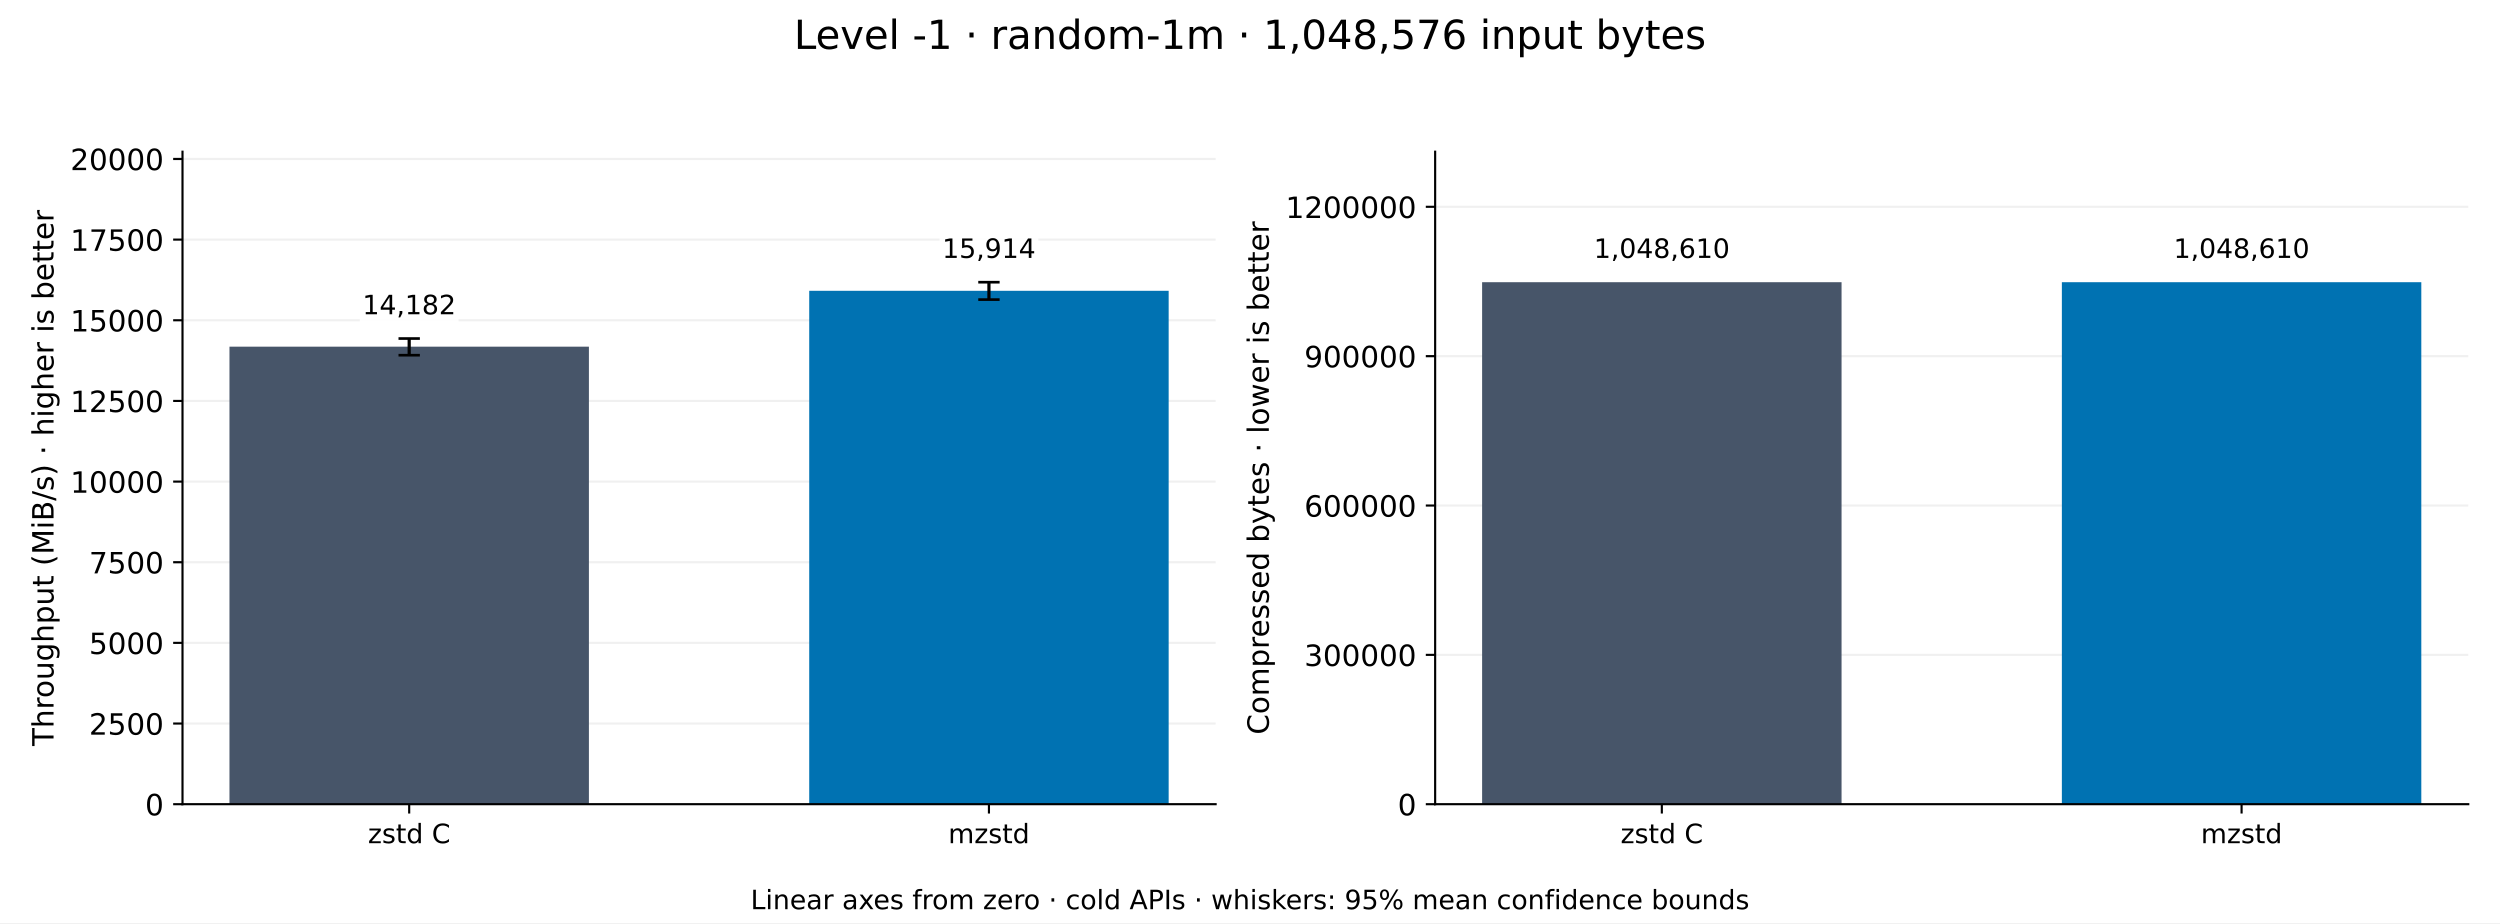
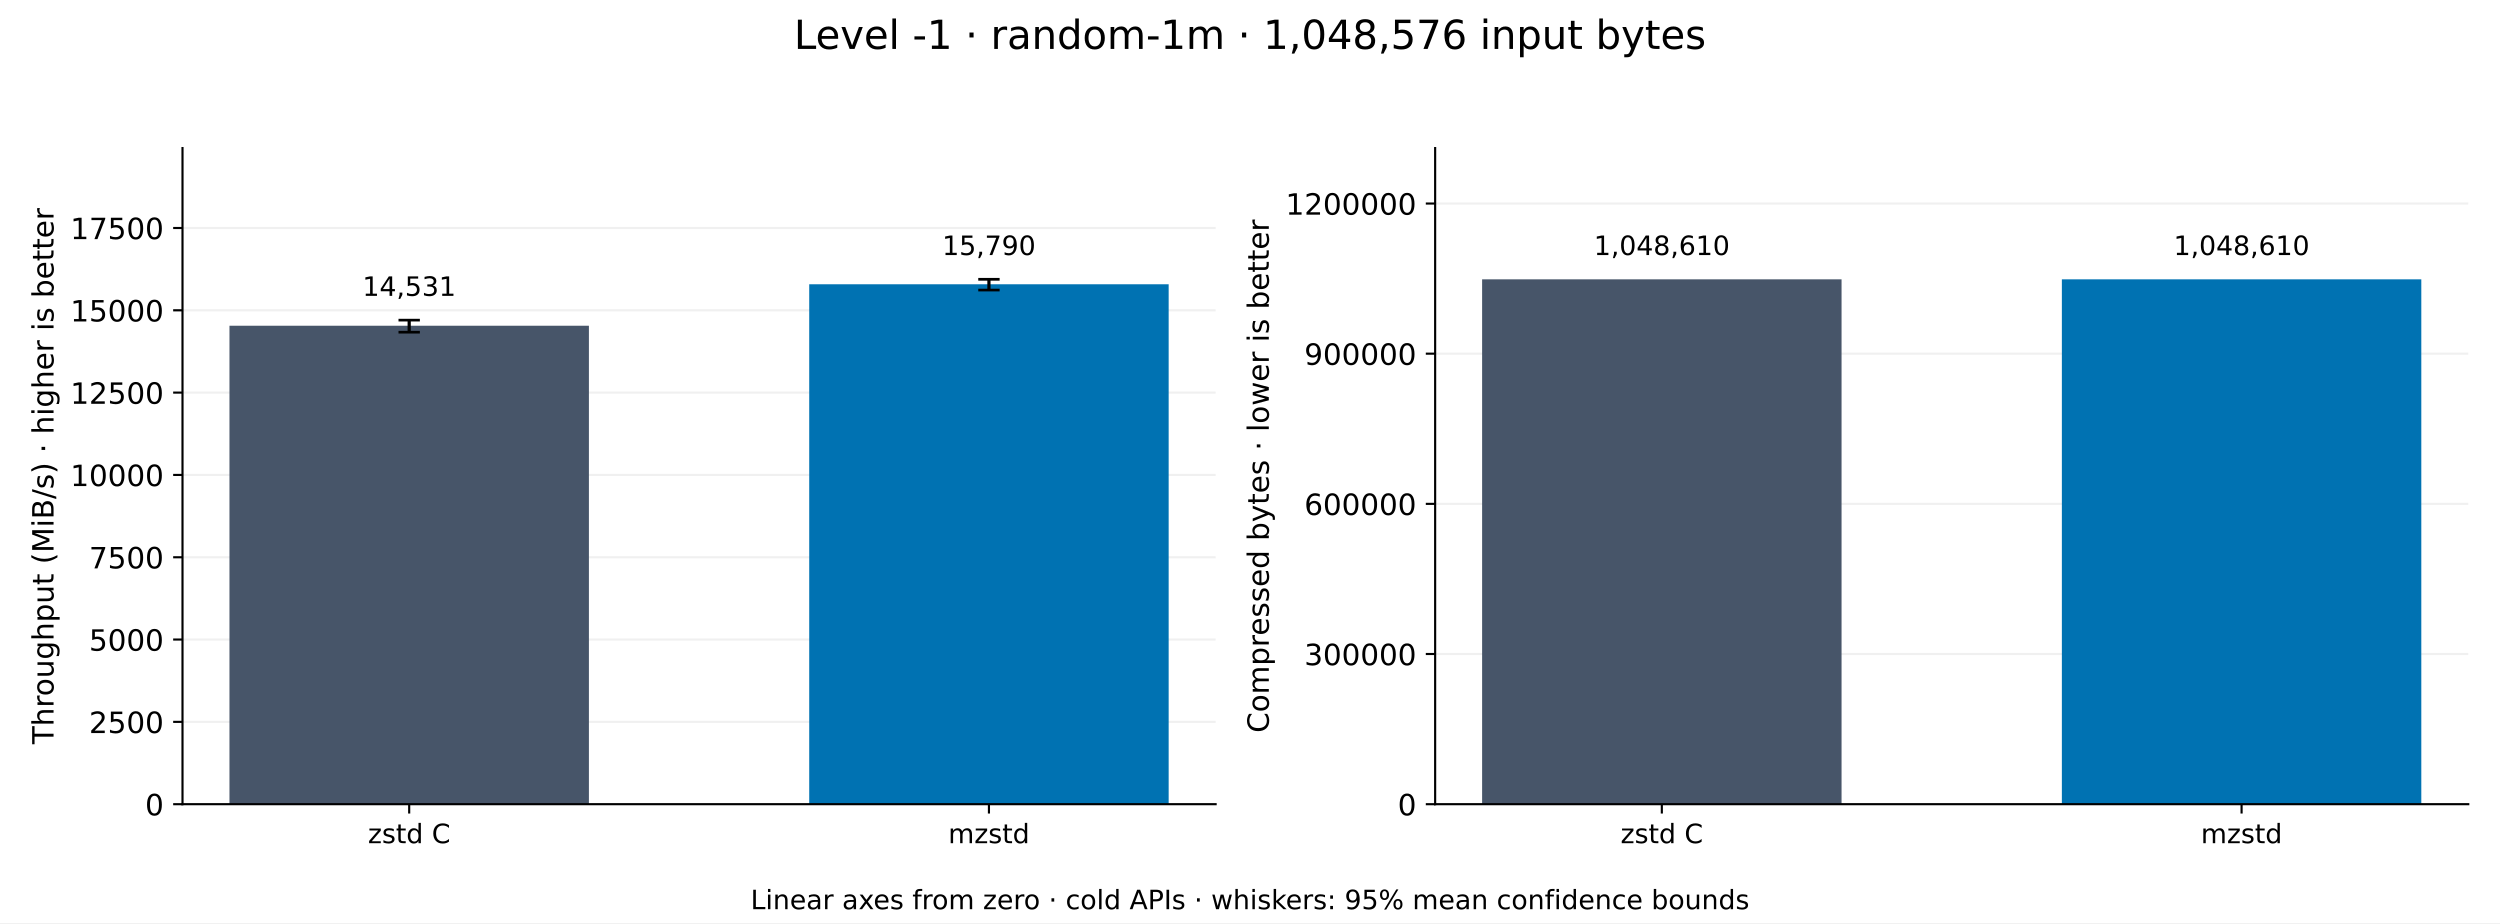
<svg xmlns="http://www.w3.org/2000/svg" xmlns:xlink="http://www.w3.org/1999/xlink" width="936pt" height="345.6pt" viewBox="0 0 936 345.6" version="1.1">
  <defs>
    <style type="text/css">*{stroke-linejoin: round; stroke-linecap: butt}</style>
  </defs>
  <g id="figure_1">
    <g id="patch_1">
      <path d="M 0 345.6 L 936 345.6 L 936 0 L 0 0 z " style="fill: #ffffff" />
    </g>
    <g id="axes_1">
      <g id="patch_2">
-         <path d="M 68.33 301.088 L 455.13 301.088 L 455.13 56.794 L 68.33 56.794 z " style="fill: #ffffff" />
+         <path d="M 68.33 301.088 L 455.13 301.088 L 455.13 55.44 L 68.33 55.44 z " style="fill: #ffffff" />
      </g>
      <g id="matplotlib.axis_1">
        <g id="xtick_1">
          <g id="line2d_1">
            <defs>
              <path id="mcbfd24ea1b" d="M 0 0 L 0 3.5 " style="stroke: #000000; stroke-width: 0.8" />
            </defs>
            <g>
              <use xlink:href="#mcbfd24ea1b" x="153.2" y="301.088" style="stroke: #000000; stroke-width: 0.8" />
            </g>
          </g>
          <g id="text_1">
            <text style="font-size: 10px; font-family: 'DejaVu Sans', 'Bitstream Vera Sans', 'Computer Modern Sans Serif', 'Lucida Grande', 'Verdana', 'Geneva', 'Lucid', 'Arial', 'Helvetica', 'Avant Garde', sans-serif; text-anchor: middle" x="153.2" y="315.686" transform="rotate(-0 153.2003 315.6864)">zstd C</text>
          </g>
        </g>
        <g id="xtick_2">
          <g id="line2d_2">
            <g>
              <use xlink:href="#mcbfd24ea1b" x="370.26" y="301.088" style="stroke: #000000; stroke-width: 0.8" />
            </g>
          </g>
          <g id="text_2">
            <text style="font-size: 10px; font-family: 'DejaVu Sans', 'Bitstream Vera Sans', 'Computer Modern Sans Serif', 'Lucida Grande', 'Verdana', 'Geneva', 'Lucid', 'Arial', 'Helvetica', 'Avant Garde', sans-serif; text-anchor: middle" x="370.26" y="315.686" transform="rotate(-0 370.2597 315.6864)">mzstd</text>
          </g>
        </g>
      </g>
      <g id="matplotlib.axis_2">
        <g id="ytick_1">
          <g id="line2d_3">
-             <path d="M 68.33 301.088 L 455.13 301.088 " clip-path="url(#p98f757bd82)" style="fill: none; stroke: #b0b0b0; stroke-opacity: 0.18; stroke-width: 0.8; stroke-linecap: square" />
+             <path d="M 68.33 301.088 L 455.13 301.088 " clip-path="url(#p31818db50f)" style="fill: none; stroke: #b0b0b0; stroke-opacity: 0.18; stroke-width: 0.8; stroke-linecap: square" />
          </g>
          <g id="line2d_4">
            <defs>
              <path id="m862e928616" d="M 0 0 L -3.5 0 " style="stroke: #000000; stroke-width: 0.8" />
            </defs>
            <g>
              <use xlink:href="#m862e928616" x="68.33" y="301.088" style="stroke: #000000; stroke-width: 0.8" />
            </g>
          </g>
          <g id="text_3">
            <text style="font-size: 11px; font-family: 'DejaVu Sans', 'Bitstream Vera Sans', 'Computer Modern Sans Serif', 'Lucida Grande', 'Verdana', 'Geneva', 'Lucid', 'Arial', 'Helvetica', 'Avant Garde', sans-serif; text-anchor: end" x="61.33" y="305.267" transform="rotate(-0 61.33 305.2671)">0</text>
          </g>
        </g>
        <g id="ytick_2">
          <g id="line2d_5">
-             <path d="M 68.33 270.892 L 455.13 270.892 " clip-path="url(#p98f757bd82)" style="fill: none; stroke: #b0b0b0; stroke-opacity: 0.18; stroke-width: 0.8; stroke-linecap: square" />
+             <path d="M 68.33 270.269 L 455.13 270.269 " clip-path="url(#p31818db50f)" style="fill: none; stroke: #b0b0b0; stroke-opacity: 0.18; stroke-width: 0.8; stroke-linecap: square" />
          </g>
          <g id="line2d_6">
            <g>
-               <use xlink:href="#m862e928616" x="68.33" y="270.892" style="stroke: #000000; stroke-width: 0.8" />
+               <use xlink:href="#m862e928616" x="68.33" y="270.269" style="stroke: #000000; stroke-width: 0.8" />
            </g>
          </g>
          <g id="text_4">
-             <text style="font-size: 11px; font-family: 'DejaVu Sans', 'Bitstream Vera Sans', 'Computer Modern Sans Serif', 'Lucida Grande', 'Verdana', 'Geneva', 'Lucid', 'Arial', 'Helvetica', 'Avant Garde', sans-serif; text-anchor: end" x="61.33" y="275.071" transform="rotate(-0 61.33 275.0707)">2500</text>
+             <text style="font-size: 11px; font-family: 'DejaVu Sans', 'Bitstream Vera Sans', 'Computer Modern Sans Serif', 'Lucida Grande', 'Verdana', 'Geneva', 'Lucid', 'Arial', 'Helvetica', 'Avant Garde', sans-serif; text-anchor: end" x="61.33" y="274.449" transform="rotate(-0 61.33 274.4486)">2500</text>
          </g>
        </g>
        <g id="ytick_3">
          <g id="line2d_7">
-             <path d="M 68.33 240.695 L 455.13 240.695 " clip-path="url(#p98f757bd82)" style="fill: none; stroke: #b0b0b0; stroke-opacity: 0.18; stroke-width: 0.8; stroke-linecap: square" />
+             <path d="M 68.33 239.451 L 455.13 239.451 " clip-path="url(#p31818db50f)" style="fill: none; stroke: #b0b0b0; stroke-opacity: 0.18; stroke-width: 0.8; stroke-linecap: square" />
          </g>
          <g id="line2d_8">
            <g>
-               <use xlink:href="#m862e928616" x="68.33" y="240.695" style="stroke: #000000; stroke-width: 0.8" />
+               <use xlink:href="#m862e928616" x="68.33" y="239.451" style="stroke: #000000; stroke-width: 0.8" />
            </g>
          </g>
          <g id="text_5">
-             <text style="font-size: 11px; font-family: 'DejaVu Sans', 'Bitstream Vera Sans', 'Computer Modern Sans Serif', 'Lucida Grande', 'Verdana', 'Geneva', 'Lucid', 'Arial', 'Helvetica', 'Avant Garde', sans-serif; text-anchor: end" x="61.33" y="244.874" transform="rotate(-0 61.33 244.8743)">5000</text>
+             <text style="font-size: 11px; font-family: 'DejaVu Sans', 'Bitstream Vera Sans', 'Computer Modern Sans Serif', 'Lucida Grande', 'Verdana', 'Geneva', 'Lucid', 'Arial', 'Helvetica', 'Avant Garde', sans-serif; text-anchor: end" x="61.33" y="243.63" transform="rotate(-0 61.33 243.6301)">5000</text>
          </g>
        </g>
        <g id="ytick_4">
          <g id="line2d_9">
-             <path d="M 68.33 210.499 L 455.13 210.499 " clip-path="url(#p98f757bd82)" style="fill: none; stroke: #b0b0b0; stroke-opacity: 0.18; stroke-width: 0.8; stroke-linecap: square" />
+             <path d="M 68.33 208.632 L 455.13 208.632 " clip-path="url(#p31818db50f)" style="fill: none; stroke: #b0b0b0; stroke-opacity: 0.18; stroke-width: 0.8; stroke-linecap: square" />
          </g>
          <g id="line2d_10">
            <g>
-               <use xlink:href="#m862e928616" x="68.33" y="210.499" style="stroke: #000000; stroke-width: 0.8" />
+               <use xlink:href="#m862e928616" x="68.33" y="208.632" style="stroke: #000000; stroke-width: 0.8" />
            </g>
          </g>
          <g id="text_6">
-             <text style="font-size: 11px; font-family: 'DejaVu Sans', 'Bitstream Vera Sans', 'Computer Modern Sans Serif', 'Lucida Grande', 'Verdana', 'Geneva', 'Lucid', 'Arial', 'Helvetica', 'Avant Garde', sans-serif; text-anchor: end" x="61.33" y="214.678" transform="rotate(-0 61.33 214.6779)">7500</text>
+             <text style="font-size: 11px; font-family: 'DejaVu Sans', 'Bitstream Vera Sans', 'Computer Modern Sans Serif', 'Lucida Grande', 'Verdana', 'Geneva', 'Lucid', 'Arial', 'Helvetica', 'Avant Garde', sans-serif; text-anchor: end" x="61.33" y="212.812" transform="rotate(-0 61.33 212.8115)">7500</text>
          </g>
        </g>
        <g id="ytick_5">
          <g id="line2d_11">
-             <path d="M 68.33 180.302 L 455.13 180.302 " clip-path="url(#p98f757bd82)" style="fill: none; stroke: #b0b0b0; stroke-opacity: 0.18; stroke-width: 0.8; stroke-linecap: square" />
+             <path d="M 68.33 177.814 L 455.13 177.814 " clip-path="url(#p31818db50f)" style="fill: none; stroke: #b0b0b0; stroke-opacity: 0.18; stroke-width: 0.8; stroke-linecap: square" />
          </g>
          <g id="line2d_12">
            <g>
-               <use xlink:href="#m862e928616" x="68.33" y="180.302" style="stroke: #000000; stroke-width: 0.8" />
+               <use xlink:href="#m862e928616" x="68.33" y="177.814" style="stroke: #000000; stroke-width: 0.8" />
            </g>
          </g>
          <g id="text_7">
-             <text style="font-size: 11px; font-family: 'DejaVu Sans', 'Bitstream Vera Sans', 'Computer Modern Sans Serif', 'Lucida Grande', 'Verdana', 'Geneva', 'Lucid', 'Arial', 'Helvetica', 'Avant Garde', sans-serif; text-anchor: end" x="61.33" y="184.482" transform="rotate(-0 61.33 184.4815)">10000</text>
+             <text style="font-size: 11px; font-family: 'DejaVu Sans', 'Bitstream Vera Sans', 'Computer Modern Sans Serif', 'Lucida Grande', 'Verdana', 'Geneva', 'Lucid', 'Arial', 'Helvetica', 'Avant Garde', sans-serif; text-anchor: end" x="61.33" y="181.993" transform="rotate(-0 61.33 181.993)">10000</text>
          </g>
        </g>
        <g id="ytick_6">
          <g id="line2d_13">
-             <path d="M 68.33 150.106 L 455.13 150.106 " clip-path="url(#p98f757bd82)" style="fill: none; stroke: #b0b0b0; stroke-opacity: 0.18; stroke-width: 0.8; stroke-linecap: square" />
+             <path d="M 68.33 146.995 L 455.13 146.995 " clip-path="url(#p31818db50f)" style="fill: none; stroke: #b0b0b0; stroke-opacity: 0.18; stroke-width: 0.8; stroke-linecap: square" />
          </g>
          <g id="line2d_14">
            <g>
-               <use xlink:href="#m862e928616" x="68.33" y="150.106" style="stroke: #000000; stroke-width: 0.8" />
+               <use xlink:href="#m862e928616" x="68.33" y="146.995" style="stroke: #000000; stroke-width: 0.8" />
            </g>
          </g>
          <g id="text_8">
-             <text style="font-size: 11px; font-family: 'DejaVu Sans', 'Bitstream Vera Sans', 'Computer Modern Sans Serif', 'Lucida Grande', 'Verdana', 'Geneva', 'Lucid', 'Arial', 'Helvetica', 'Avant Garde', sans-serif; text-anchor: end" x="61.33" y="154.285" transform="rotate(-0 61.33 154.2851)">12500</text>
+             <text style="font-size: 11px; font-family: 'DejaVu Sans', 'Bitstream Vera Sans', 'Computer Modern Sans Serif', 'Lucida Grande', 'Verdana', 'Geneva', 'Lucid', 'Arial', 'Helvetica', 'Avant Garde', sans-serif; text-anchor: end" x="61.33" y="151.174" transform="rotate(-0 61.33 151.1745)">12500</text>
          </g>
        </g>
        <g id="ytick_7">
          <g id="line2d_15">
-             <path d="M 68.33 119.91 L 455.13 119.91 " clip-path="url(#p98f757bd82)" style="fill: none; stroke: #b0b0b0; stroke-opacity: 0.18; stroke-width: 0.8; stroke-linecap: square" />
+             <path d="M 68.33 116.177 L 455.13 116.177 " clip-path="url(#p31818db50f)" style="fill: none; stroke: #b0b0b0; stroke-opacity: 0.18; stroke-width: 0.8; stroke-linecap: square" />
          </g>
          <g id="line2d_16">
            <g>
-               <use xlink:href="#m862e928616" x="68.33" y="119.91" style="stroke: #000000; stroke-width: 0.8" />
+               <use xlink:href="#m862e928616" x="68.33" y="116.177" style="stroke: #000000; stroke-width: 0.8" />
            </g>
          </g>
          <g id="text_9">
-             <text style="font-size: 11px; font-family: 'DejaVu Sans', 'Bitstream Vera Sans', 'Computer Modern Sans Serif', 'Lucida Grande', 'Verdana', 'Geneva', 'Lucid', 'Arial', 'Helvetica', 'Avant Garde', sans-serif; text-anchor: end" x="61.33" y="124.089" transform="rotate(-0 61.33 124.0888)">15000</text>
+             <text style="font-size: 11px; font-family: 'DejaVu Sans', 'Bitstream Vera Sans', 'Computer Modern Sans Serif', 'Lucida Grande', 'Verdana', 'Geneva', 'Lucid', 'Arial', 'Helvetica', 'Avant Garde', sans-serif; text-anchor: end" x="61.33" y="120.356" transform="rotate(-0 61.33 120.356)">15000</text>
          </g>
        </g>
        <g id="ytick_8">
          <g id="line2d_17">
-             <path d="M 68.33 89.713 L 455.13 89.713 " clip-path="url(#p98f757bd82)" style="fill: none; stroke: #b0b0b0; stroke-opacity: 0.18; stroke-width: 0.8; stroke-linecap: square" />
+             <path d="M 68.33 85.358 L 455.13 85.358 " clip-path="url(#p31818db50f)" style="fill: none; stroke: #b0b0b0; stroke-opacity: 0.18; stroke-width: 0.8; stroke-linecap: square" />
          </g>
          <g id="line2d_18">
            <g>
-               <use xlink:href="#m862e928616" x="68.33" y="89.713" style="stroke: #000000; stroke-width: 0.8" />
+               <use xlink:href="#m862e928616" x="68.33" y="85.358" style="stroke: #000000; stroke-width: 0.8" />
            </g>
          </g>
          <g id="text_10">
-             <text style="font-size: 11px; font-family: 'DejaVu Sans', 'Bitstream Vera Sans', 'Computer Modern Sans Serif', 'Lucida Grande', 'Verdana', 'Geneva', 'Lucid', 'Arial', 'Helvetica', 'Avant Garde', sans-serif; text-anchor: end" x="61.33" y="93.892" transform="rotate(-0 61.33 93.89235)">17500</text>
-           </g>
-         </g>
-         <g id="ytick_9">
-           <g id="line2d_19">
-             <path d="M 68.33 59.517 L 455.13 59.517 " clip-path="url(#p98f757bd82)" style="fill: none; stroke: #b0b0b0; stroke-opacity: 0.18; stroke-width: 0.8; stroke-linecap: square" />
-           </g>
-           <g id="line2d_20">
-             <g>
-               <use xlink:href="#m862e928616" x="68.33" y="59.517" style="stroke: #000000; stroke-width: 0.8" />
-             </g>
-           </g>
-           <g id="text_11">
-             <text style="font-size: 11px; font-family: 'DejaVu Sans', 'Bitstream Vera Sans', 'Computer Modern Sans Serif', 'Lucida Grande', 'Verdana', 'Geneva', 'Lucid', 'Arial', 'Helvetica', 'Avant Garde', sans-serif; text-anchor: end" x="61.33" y="63.696" transform="rotate(-0 61.33 63.69595)">20000</text>
-           </g>
-         </g>
-         <g id="text_12">
-           <text style="font-size: 11px; font-family: 'DejaVu Sans', 'Bitstream Vera Sans', 'Computer Modern Sans Serif', 'Lucida Grande', 'Verdana', 'Geneva', 'Lucid', 'Arial', 'Helvetica', 'Avant Garde', sans-serif; text-anchor: middle" x="20.049" y="178.941" transform="rotate(-90 20.04859 178.9409)">Throughput (MiB/s) · higher is better</text>
+             <text style="font-size: 11px; font-family: 'DejaVu Sans', 'Bitstream Vera Sans', 'Computer Modern Sans Serif', 'Lucida Grande', 'Verdana', 'Geneva', 'Lucid', 'Arial', 'Helvetica', 'Avant Garde', sans-serif; text-anchor: end" x="61.33" y="89.537" transform="rotate(-0 61.33 89.53742)">17500</text>
+           </g>
+         </g>
+         <g id="text_11">
+           <text style="font-size: 11px; font-family: 'DejaVu Sans', 'Bitstream Vera Sans', 'Computer Modern Sans Serif', 'Lucida Grande', 'Verdana', 'Geneva', 'Lucid', 'Arial', 'Helvetica', 'Avant Garde', sans-serif; text-anchor: middle" x="20.049" y="178.264" transform="rotate(-90 20.04859 178.264)">Throughput (MiB/s) · higher is better</text>
        </g>
      </g>
      <g id="patch_3">
-         <path d="M 85.912 301.088 L 220.489 301.088 L 220.489 129.792 L 85.912 129.792 z " clip-path="url(#p98f757bd82)" style="fill: #475569" />
+         <path d="M 85.912 301.088 L 220.489 301.088 L 220.489 121.957 L 85.912 121.957 z " clip-path="url(#p31818db50f)" style="fill: #475569" />
      </g>
      <g id="patch_4">
-         <path d="M 302.971 301.088 L 437.548 301.088 L 437.548 108.873 L 302.971 108.873 z " clip-path="url(#p98f757bd82)" style="fill: #0072b2" />
+         <path d="M 302.971 301.088 L 437.548 301.088 L 437.548 106.435 L 302.971 106.435 z " clip-path="url(#p31818db50f)" style="fill: #0072b2" />
      </g>
      <g id="LineCollection_1">
-         <path d="M 153.2 132.994 L 153.2 126.751 " clip-path="url(#p98f757bd82)" style="fill: none; stroke: #000000; stroke-width: 1.2" />
-         <path d="M 370.26 112.168 L 370.26 105.653 " clip-path="url(#p98f757bd82)" style="fill: none; stroke: #000000; stroke-width: 1.2" />
-       </g>
-       <g id="line2d_21">
+         <path d="M 153.2 124.372 L 153.2 119.855 " clip-path="url(#p31818db50f)" style="fill: none; stroke: #000000; stroke-width: 1.2" />
+         <path d="M 370.26 108.6 L 370.26 104.57 " clip-path="url(#p31818db50f)" style="fill: none; stroke: #000000; stroke-width: 1.2" />
+       </g>
+       <g id="line2d_19">
        <defs>
          <path id="mf7f69e77f0" d="M 4 0 L -4 -0 " style="stroke: #000000" />
        </defs>
-         <g clip-path="url(#p98f757bd82)">
-           <use xlink:href="#mf7f69e77f0" x="153.2" y="132.994" style="fill: #1f77b4; stroke: #000000" />
-           <use xlink:href="#mf7f69e77f0" x="370.26" y="112.168" style="fill: #1f77b4; stroke: #000000" />
-         </g>
-       </g>
-       <g id="line2d_22">
-         <g clip-path="url(#p98f757bd82)">
-           <use xlink:href="#mf7f69e77f0" x="153.2" y="126.751" style="fill: #1f77b4; stroke: #000000" />
-           <use xlink:href="#mf7f69e77f0" x="370.26" y="105.653" style="fill: #1f77b4; stroke: #000000" />
+         <g clip-path="url(#p31818db50f)">
+           <use xlink:href="#mf7f69e77f0" x="153.2" y="124.372" style="fill: #1f77b4; stroke: #000000" />
+           <use xlink:href="#mf7f69e77f0" x="370.26" y="108.6" style="fill: #1f77b4; stroke: #000000" />
+         </g>
+       </g>
+       <g id="line2d_20">
+         <g clip-path="url(#p31818db50f)">
+           <use xlink:href="#mf7f69e77f0" x="153.2" y="119.855" style="fill: #1f77b4; stroke: #000000" />
+           <use xlink:href="#mf7f69e77f0" x="370.26" y="104.57" style="fill: #1f77b4; stroke: #000000" />
        </g>
      </g>
      <g id="patch_5">
-         <path d="M 68.33 301.088 L 68.33 56.794 " style="fill: none; stroke: #000000; stroke-width: 0.8; stroke-linejoin: miter; stroke-linecap: square" />
+         <path d="M 68.33 301.088 L 68.33 55.44 " style="fill: none; stroke: #000000; stroke-width: 0.8; stroke-linejoin: miter; stroke-linecap: square" />
      </g>
      <g id="patch_6">
        <path d="M 68.33 301.088 L 455.13 301.088 " style="fill: none; stroke: #000000; stroke-width: 0.8; stroke-linejoin: miter; stroke-linecap: square" />
      </g>
+       <g id="text_12">
+         <g id="patch_7">
+           <path d="M 134.705 113.855 L 171.696 113.855 L 171.696 102.177 L 134.705 102.177 z " style="fill: #ffffff; opacity: 0.9" />
+         </g>
+         <text style="font-size: 10px; font-family: 'DejaVu Sans', 'Bitstream Vera Sans', 'Computer Modern Sans Serif', 'Lucida Grande', 'Verdana', 'Geneva', 'Lucid', 'Arial', 'Helvetica', 'Avant Garde', sans-serif; text-anchor: middle" x="153.2" y="110.775" transform="rotate(-0 153.2003 110.7753)">14,531</text>
+       </g>
      <g id="text_13">
-         <g id="patch_7">
-           <path d="M 134.705 120.751 L 171.696 120.751 L 171.696 109.073 L 134.705 109.073 z " style="fill: #ffffff; opacity: 0.9" />
-         </g>
-         <text style="font-size: 10px; font-family: 'DejaVu Sans', 'Bitstream Vera Sans', 'Computer Modern Sans Serif', 'Lucida Grande', 'Verdana', 'Geneva', 'Lucid', 'Arial', 'Helvetica', 'Avant Garde', sans-serif; text-anchor: middle" x="153.2" y="117.671" transform="rotate(-0 153.2003 117.6712)">14,182</text>
-       </g>
-       <g id="text_14">
        <g id="patch_8">
-           <path d="M 351.764 99.653 L 388.755 99.653 L 388.755 87.975 L 351.764 87.975 z " style="fill: #ffffff; opacity: 0.9" />
-         </g>
-         <text style="font-size: 10px; font-family: 'DejaVu Sans', 'Bitstream Vera Sans', 'Computer Modern Sans Serif', 'Lucida Grande', 'Verdana', 'Geneva', 'Lucid', 'Arial', 'Helvetica', 'Avant Garde', sans-serif; text-anchor: middle" x="370.26" y="96.573" transform="rotate(-0 370.2597 96.57299)">15,914</text>
+           <path d="M 351.764 98.57 L 388.755 98.57 L 388.755 86.891 L 351.764 86.891 z " style="fill: #ffffff; opacity: 0.9" />
+         </g>
+         <text style="font-size: 10px; font-family: 'DejaVu Sans', 'Bitstream Vera Sans', 'Computer Modern Sans Serif', 'Lucida Grande', 'Verdana', 'Geneva', 'Lucid', 'Arial', 'Helvetica', 'Avant Garde', sans-serif; text-anchor: middle" x="370.26" y="95.49" transform="rotate(-0 370.2597 95.48991)">15,790</text>
      </g>
    </g>
    <g id="axes_2">
      <g id="patch_9">
-         <path d="M 537.32 301.088 L 924.12 301.088 L 924.12 56.794 L 537.32 56.794 z " style="fill: #ffffff" />
+         <path d="M 537.32 301.088 L 924.12 301.088 L 924.12 55.44 L 537.32 55.44 z " style="fill: #ffffff" />
      </g>
      <g id="matplotlib.axis_3">
        <g id="xtick_3">
+           <g id="line2d_21">
+             <g>
+               <use xlink:href="#mcbfd24ea1b" x="622.19" y="301.088" style="stroke: #000000; stroke-width: 0.8" />
+             </g>
+           </g>
+           <g id="text_14">
+             <text style="font-size: 10px; font-family: 'DejaVu Sans', 'Bitstream Vera Sans', 'Computer Modern Sans Serif', 'Lucida Grande', 'Verdana', 'Geneva', 'Lucid', 'Arial', 'Helvetica', 'Avant Garde', sans-serif; text-anchor: middle" x="622.19" y="315.686" transform="rotate(-0 622.1903 315.6864)">zstd C</text>
+           </g>
+         </g>
+         <g id="xtick_4">
+           <g id="line2d_22">
+             <g>
+               <use xlink:href="#mcbfd24ea1b" x="839.25" y="301.088" style="stroke: #000000; stroke-width: 0.8" />
+             </g>
+           </g>
+           <g id="text_15">
+             <text style="font-size: 10px; font-family: 'DejaVu Sans', 'Bitstream Vera Sans', 'Computer Modern Sans Serif', 'Lucida Grande', 'Verdana', 'Geneva', 'Lucid', 'Arial', 'Helvetica', 'Avant Garde', sans-serif; text-anchor: middle" x="839.25" y="315.686" transform="rotate(-0 839.2497 315.6864)">mzstd</text>
+           </g>
+         </g>
+       </g>
+       <g id="matplotlib.axis_4">
+         <g id="ytick_9">
          <g id="line2d_23">
-             <g>
-               <use xlink:href="#mcbfd24ea1b" x="622.19" y="301.088" style="stroke: #000000; stroke-width: 0.8" />
-             </g>
-           </g>
-           <g id="text_15">
-             <text style="font-size: 10px; font-family: 'DejaVu Sans', 'Bitstream Vera Sans', 'Computer Modern Sans Serif', 'Lucida Grande', 'Verdana', 'Geneva', 'Lucid', 'Arial', 'Helvetica', 'Avant Garde', sans-serif; text-anchor: middle" x="622.19" y="315.686" transform="rotate(-0 622.1903 315.6864)">zstd C</text>
-           </g>
-         </g>
-         <g id="xtick_4">
+             <path d="M 537.32 301.088 L 924.12 301.088 " clip-path="url(#p994b3a2b1e)" style="fill: none; stroke: #b0b0b0; stroke-opacity: 0.18; stroke-width: 0.8; stroke-linecap: square" />
+           </g>
          <g id="line2d_24">
            <g>
-               <use xlink:href="#mcbfd24ea1b" x="839.25" y="301.088" style="stroke: #000000; stroke-width: 0.8" />
+               <use xlink:href="#m862e928616" x="537.32" y="301.088" style="stroke: #000000; stroke-width: 0.8" />
            </g>
          </g>
          <g id="text_16">
-             <text style="font-size: 10px; font-family: 'DejaVu Sans', 'Bitstream Vera Sans', 'Computer Modern Sans Serif', 'Lucida Grande', 'Verdana', 'Geneva', 'Lucid', 'Arial', 'Helvetica', 'Avant Garde', sans-serif; text-anchor: middle" x="839.25" y="315.686" transform="rotate(-0 839.2497 315.6864)">mzstd</text>
-           </g>
-         </g>
-       </g>
-       <g id="matplotlib.axis_4">
+             <text style="font-size: 11px; font-family: 'DejaVu Sans', 'Bitstream Vera Sans', 'Computer Modern Sans Serif', 'Lucida Grande', 'Verdana', 'Geneva', 'Lucid', 'Arial', 'Helvetica', 'Avant Garde', sans-serif; text-anchor: end" x="530.32" y="305.267" transform="rotate(-0 530.32 305.2671)">0</text>
+           </g>
+         </g>
        <g id="ytick_10">
          <g id="line2d_25">
-             <path d="M 537.32 301.088 L 924.12 301.088 " clip-path="url(#p04e89884d5)" style="fill: none; stroke: #b0b0b0; stroke-opacity: 0.18; stroke-width: 0.8; stroke-linecap: square" />
+             <path d="M 537.32 244.865 L 924.12 244.865 " clip-path="url(#p994b3a2b1e)" style="fill: none; stroke: #b0b0b0; stroke-opacity: 0.18; stroke-width: 0.8; stroke-linecap: square" />
          </g>
          <g id="line2d_26">
            <g>
-               <use xlink:href="#m862e928616" x="537.32" y="301.088" style="stroke: #000000; stroke-width: 0.8" />
+               <use xlink:href="#m862e928616" x="537.32" y="244.865" style="stroke: #000000; stroke-width: 0.8" />
            </g>
          </g>
          <g id="text_17">
-             <text style="font-size: 11px; font-family: 'DejaVu Sans', 'Bitstream Vera Sans', 'Computer Modern Sans Serif', 'Lucida Grande', 'Verdana', 'Geneva', 'Lucid', 'Arial', 'Helvetica', 'Avant Garde', sans-serif; text-anchor: end" x="530.32" y="305.267" transform="rotate(-0 530.32 305.2671)">0</text>
+             <text style="font-size: 11px; font-family: 'DejaVu Sans', 'Bitstream Vera Sans', 'Computer Modern Sans Serif', 'Lucida Grande', 'Verdana', 'Geneva', 'Lucid', 'Arial', 'Helvetica', 'Avant Garde', sans-serif; text-anchor: end" x="530.32" y="249.045" transform="rotate(-0 530.32 249.0446)">300000</text>
          </g>
        </g>
        <g id="ytick_11">
          <g id="line2d_27">
-             <path d="M 537.32 245.175 L 924.12 245.175 " clip-path="url(#p04e89884d5)" style="fill: none; stroke: #b0b0b0; stroke-opacity: 0.18; stroke-width: 0.8; stroke-linecap: square" />
+             <path d="M 537.32 188.643 L 924.12 188.643 " clip-path="url(#p994b3a2b1e)" style="fill: none; stroke: #b0b0b0; stroke-opacity: 0.18; stroke-width: 0.8; stroke-linecap: square" />
          </g>
          <g id="line2d_28">
            <g>
-               <use xlink:href="#m862e928616" x="537.32" y="245.175" style="stroke: #000000; stroke-width: 0.8" />
+               <use xlink:href="#m862e928616" x="537.32" y="188.643" style="stroke: #000000; stroke-width: 0.8" />
            </g>
          </g>
          <g id="text_18">
-             <text style="font-size: 11px; font-family: 'DejaVu Sans', 'Bitstream Vera Sans', 'Computer Modern Sans Serif', 'Lucida Grande', 'Verdana', 'Geneva', 'Lucid', 'Arial', 'Helvetica', 'Avant Garde', sans-serif; text-anchor: end" x="530.32" y="249.354" transform="rotate(-0 530.32 249.3545)">300000</text>
+             <text style="font-size: 11px; font-family: 'DejaVu Sans', 'Bitstream Vera Sans', 'Computer Modern Sans Serif', 'Lucida Grande', 'Verdana', 'Geneva', 'Lucid', 'Arial', 'Helvetica', 'Avant Garde', sans-serif; text-anchor: end" x="530.32" y="192.822" transform="rotate(-0 530.32 192.8221)">600000</text>
          </g>
        </g>
        <g id="ytick_12">
          <g id="line2d_29">
-             <path d="M 537.32 189.263 L 924.12 189.263 " clip-path="url(#p04e89884d5)" style="fill: none; stroke: #b0b0b0; stroke-opacity: 0.18; stroke-width: 0.8; stroke-linecap: square" />
+             <path d="M 537.32 132.42 L 924.12 132.42 " clip-path="url(#p994b3a2b1e)" style="fill: none; stroke: #b0b0b0; stroke-opacity: 0.18; stroke-width: 0.8; stroke-linecap: square" />
          </g>
          <g id="line2d_30">
            <g>
-               <use xlink:href="#m862e928616" x="537.32" y="189.263" style="stroke: #000000; stroke-width: 0.8" />
+               <use xlink:href="#m862e928616" x="537.32" y="132.42" style="stroke: #000000; stroke-width: 0.8" />
            </g>
          </g>
          <g id="text_19">
-             <text style="font-size: 11px; font-family: 'DejaVu Sans', 'Bitstream Vera Sans', 'Computer Modern Sans Serif', 'Lucida Grande', 'Verdana', 'Geneva', 'Lucid', 'Arial', 'Helvetica', 'Avant Garde', sans-serif; text-anchor: end" x="530.32" y="193.442" transform="rotate(-0 530.32 193.4418)">600000</text>
+             <text style="font-size: 11px; font-family: 'DejaVu Sans', 'Bitstream Vera Sans', 'Computer Modern Sans Serif', 'Lucida Grande', 'Verdana', 'Geneva', 'Lucid', 'Arial', 'Helvetica', 'Avant Garde', sans-serif; text-anchor: end" x="530.32" y="136.6" transform="rotate(-0 530.32 136.5995)">900000</text>
          </g>
        </g>
        <g id="ytick_13">
          <g id="line2d_31">
-             <path d="M 537.32 133.35 L 924.12 133.35 " clip-path="url(#p04e89884d5)" style="fill: none; stroke: #b0b0b0; stroke-opacity: 0.18; stroke-width: 0.8; stroke-linecap: square" />
+             <path d="M 537.32 76.198 L 924.12 76.198 " clip-path="url(#p994b3a2b1e)" style="fill: none; stroke: #b0b0b0; stroke-opacity: 0.18; stroke-width: 0.8; stroke-linecap: square" />
          </g>
          <g id="line2d_32">
            <g>
-               <use xlink:href="#m862e928616" x="537.32" y="133.35" style="stroke: #000000; stroke-width: 0.8" />
+               <use xlink:href="#m862e928616" x="537.32" y="76.198" style="stroke: #000000; stroke-width: 0.8" />
            </g>
          </g>
          <g id="text_20">
-             <text style="font-size: 11px; font-family: 'DejaVu Sans', 'Bitstream Vera Sans', 'Computer Modern Sans Serif', 'Lucida Grande', 'Verdana', 'Geneva', 'Lucid', 'Arial', 'Helvetica', 'Avant Garde', sans-serif; text-anchor: end" x="530.32" y="137.529" transform="rotate(-0 530.32 137.5291)">900000</text>
-           </g>
-         </g>
-         <g id="ytick_14">
-           <g id="line2d_33">
-             <path d="M 537.32 77.437 L 924.12 77.437 " clip-path="url(#p04e89884d5)" style="fill: none; stroke: #b0b0b0; stroke-opacity: 0.18; stroke-width: 0.8; stroke-linecap: square" />
-           </g>
-           <g id="line2d_34">
-             <g>
-               <use xlink:href="#m862e928616" x="537.32" y="77.437" style="stroke: #000000; stroke-width: 0.8" />
-             </g>
-           </g>
-           <g id="text_21">
-             <text style="font-size: 11px; font-family: 'DejaVu Sans', 'Bitstream Vera Sans', 'Computer Modern Sans Serif', 'Lucida Grande', 'Verdana', 'Geneva', 'Lucid', 'Arial', 'Helvetica', 'Avant Garde', sans-serif; text-anchor: end" x="530.32" y="81.616" transform="rotate(-0 530.32 81.61641)">1200000</text>
-           </g>
-         </g>
-         <g id="text_22">
-           <text style="font-size: 11px; font-family: 'DejaVu Sans', 'Bitstream Vera Sans', 'Computer Modern Sans Serif', 'Lucida Grande', 'Verdana', 'Geneva', 'Lucid', 'Arial', 'Helvetica', 'Avant Garde', sans-serif; text-anchor: middle" x="475.041" y="178.941" transform="rotate(-90 475.0411 178.9409)">Compressed bytes · lower is better</text>
+             <text style="font-size: 11px; font-family: 'DejaVu Sans', 'Bitstream Vera Sans', 'Computer Modern Sans Serif', 'Lucida Grande', 'Verdana', 'Geneva', 'Lucid', 'Arial', 'Helvetica', 'Avant Garde', sans-serif; text-anchor: end" x="530.32" y="80.377" transform="rotate(-0 530.32 80.37697)">1200000</text>
+           </g>
+         </g>
+         <g id="text_21">
+           <text style="font-size: 11px; font-family: 'DejaVu Sans', 'Bitstream Vera Sans', 'Computer Modern Sans Serif', 'Lucida Grande', 'Verdana', 'Geneva', 'Lucid', 'Arial', 'Helvetica', 'Avant Garde', sans-serif; text-anchor: middle" x="475.041" y="178.264" transform="rotate(-90 475.0411 178.264)">Compressed bytes · lower is better</text>
        </g>
      </g>
      <g id="patch_10">
-         <path d="M 554.902 301.088 L 689.479 301.088 L 689.479 105.653 L 554.902 105.653 z " clip-path="url(#p04e89884d5)" style="fill: #475569" />
+         <path d="M 554.902 301.088 L 689.479 301.088 L 689.479 104.57 L 554.902 104.57 z " clip-path="url(#p994b3a2b1e)" style="fill: #475569" />
      </g>
      <g id="patch_11">
-         <path d="M 771.961 301.088 L 906.538 301.088 L 906.538 105.653 L 771.961 105.653 z " clip-path="url(#p04e89884d5)" style="fill: #0072b2" />
+         <path d="M 771.961 301.088 L 906.538 301.088 L 906.538 104.57 L 771.961 104.57 z " clip-path="url(#p994b3a2b1e)" style="fill: #0072b2" />
      </g>
      <g id="patch_12">
-         <path d="M 537.32 301.088 L 537.32 56.794 " style="fill: none; stroke: #000000; stroke-width: 0.8; stroke-linejoin: miter; stroke-linecap: square" />
+         <path d="M 537.32 301.088 L 537.32 55.44 " style="fill: none; stroke: #000000; stroke-width: 0.8; stroke-linejoin: miter; stroke-linecap: square" />
      </g>
      <g id="patch_13">
        <path d="M 537.32 301.088 L 924.12 301.088 " style="fill: none; stroke: #000000; stroke-width: 0.8; stroke-linejoin: miter; stroke-linecap: square" />
      </g>
+       <g id="text_22">
+         <g id="patch_14">
+           <path d="M 595.743 98.57 L 648.637 98.57 L 648.637 86.891 L 595.743 86.891 z " style="fill: #ffffff; opacity: 0.9" />
+         </g>
+         <text style="font-size: 10px; font-family: 'DejaVu Sans', 'Bitstream Vera Sans', 'Computer Modern Sans Serif', 'Lucida Grande', 'Verdana', 'Geneva', 'Lucid', 'Arial', 'Helvetica', 'Avant Garde', sans-serif; text-anchor: middle" x="622.19" y="95.49" transform="rotate(-0 622.1903 95.48991)">1,048,610</text>
+       </g>
      <g id="text_23">
-         <g id="patch_14">
-           <path d="M 595.743 99.653 L 648.637 99.653 L 648.637 87.975 L 595.743 87.975 z " style="fill: #ffffff; opacity: 0.9" />
-         </g>
-         <text style="font-size: 10px; font-family: 'DejaVu Sans', 'Bitstream Vera Sans', 'Computer Modern Sans Serif', 'Lucida Grande', 'Verdana', 'Geneva', 'Lucid', 'Arial', 'Helvetica', 'Avant Garde', sans-serif; text-anchor: middle" x="622.19" y="96.573" transform="rotate(-0 622.1903 96.57299)">1,048,610</text>
-       </g>
-       <g id="text_24">
        <g id="patch_15">
-           <path d="M 812.803 99.653 L 865.697 99.653 L 865.697 87.975 L 812.803 87.975 z " style="fill: #ffffff; opacity: 0.9" />
-         </g>
-         <text style="font-size: 10px; font-family: 'DejaVu Sans', 'Bitstream Vera Sans', 'Computer Modern Sans Serif', 'Lucida Grande', 'Verdana', 'Geneva', 'Lucid', 'Arial', 'Helvetica', 'Avant Garde', sans-serif; text-anchor: middle" x="839.25" y="96.573" transform="rotate(-0 839.2497 96.57299)">1,048,610</text>
-       </g>
+           <path d="M 812.803 98.57 L 865.697 98.57 L 865.697 86.891 L 812.803 86.891 z " style="fill: #ffffff; opacity: 0.9" />
+         </g>
+         <text style="font-size: 10px; font-family: 'DejaVu Sans', 'Bitstream Vera Sans', 'Computer Modern Sans Serif', 'Lucida Grande', 'Verdana', 'Geneva', 'Lucid', 'Arial', 'Helvetica', 'Avant Garde', sans-serif; text-anchor: middle" x="839.25" y="95.49" transform="rotate(-0 839.2497 95.48991)">1,048,610</text>
+       </g>
+     </g>
+     <g id="text_24">
+       <text style="font-size: 15px; font-family: 'DejaVu Sans', 'Bitstream Vera Sans', 'Computer Modern Sans Serif', 'Lucida Grande', 'Verdana', 'Geneva', 'Lucid', 'Arial', 'Helvetica', 'Avant Garde', sans-serif; text-anchor: middle" x="468" y="18.31" transform="rotate(-0 468 18.30966)">Level -1 · random-1m · 1,048,576 input bytes</text>
    </g>
    <g id="text_25">
-       <text style="font-size: 15px; font-family: 'DejaVu Sans', 'Bitstream Vera Sans', 'Computer Modern Sans Serif', 'Lucida Grande', 'Verdana', 'Geneva', 'Lucid', 'Arial', 'Helvetica', 'Avant Garde', sans-serif; text-anchor: middle" x="468" y="18.31" transform="rotate(-0 468 18.30966)">Level -1 · random-1m · 1,048,576 input bytes</text>
-     </g>
-     <g id="text_26">
      <text style="font-size: 10px; font-family: 'DejaVu Sans', 'Bitstream Vera Sans', 'Computer Modern Sans Serif', 'Lucida Grande', 'Verdana', 'Geneva', 'Lucid', 'Arial', 'Helvetica', 'Avant Garde', sans-serif; text-anchor: middle" x="468" y="340.416" transform="rotate(-0 468 340.416)">Linear axes from zero · cold APIs · whiskers: 95% mean confidence bounds</text>
    </g>
  </g>
  <defs>
-     <clipPath id="p98f757bd82">
-       <rect x="68.33" y="56.794" width="386.8" height="244.294" />
+     <clipPath id="p31818db50f">
+       <rect x="68.33" y="55.44" width="386.8" height="245.648" />
    </clipPath>
-     <clipPath id="p04e89884d5">
-       <rect x="537.32" y="56.794" width="386.8" height="244.294" />
+     <clipPath id="p994b3a2b1e">
+       <rect x="537.32" y="55.44" width="386.8" height="245.648" />
    </clipPath>
  </defs>
</svg>
